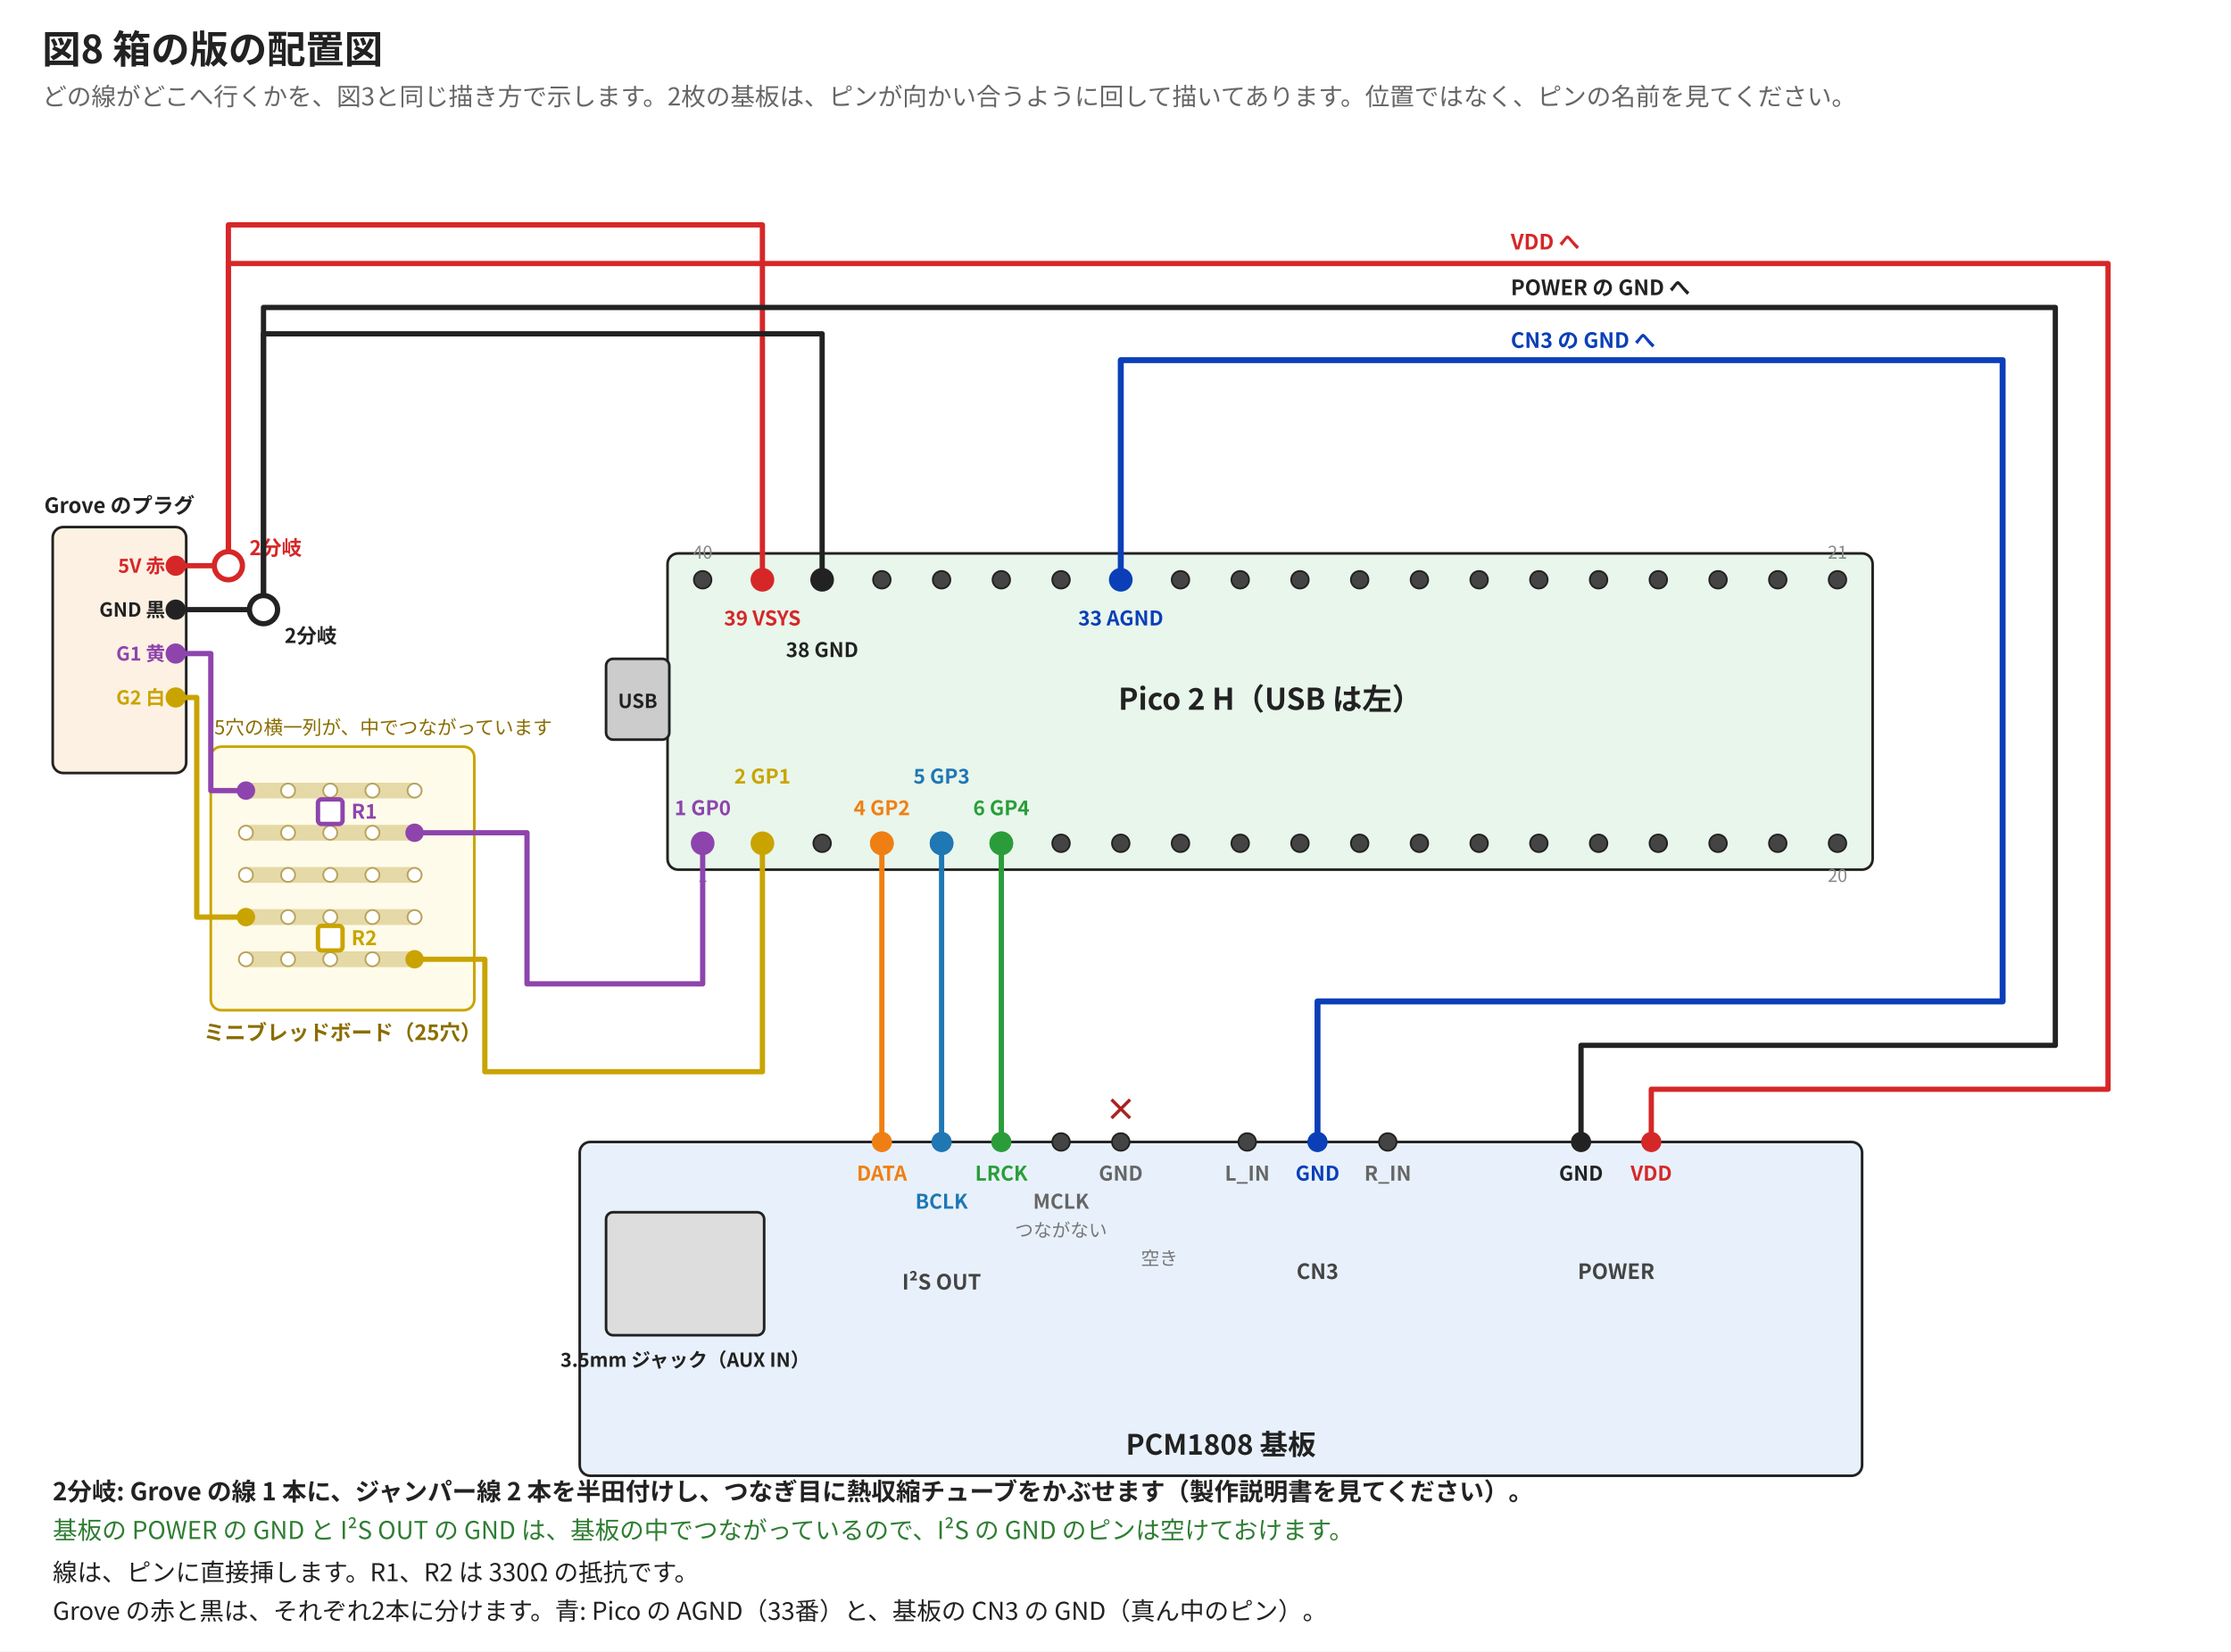
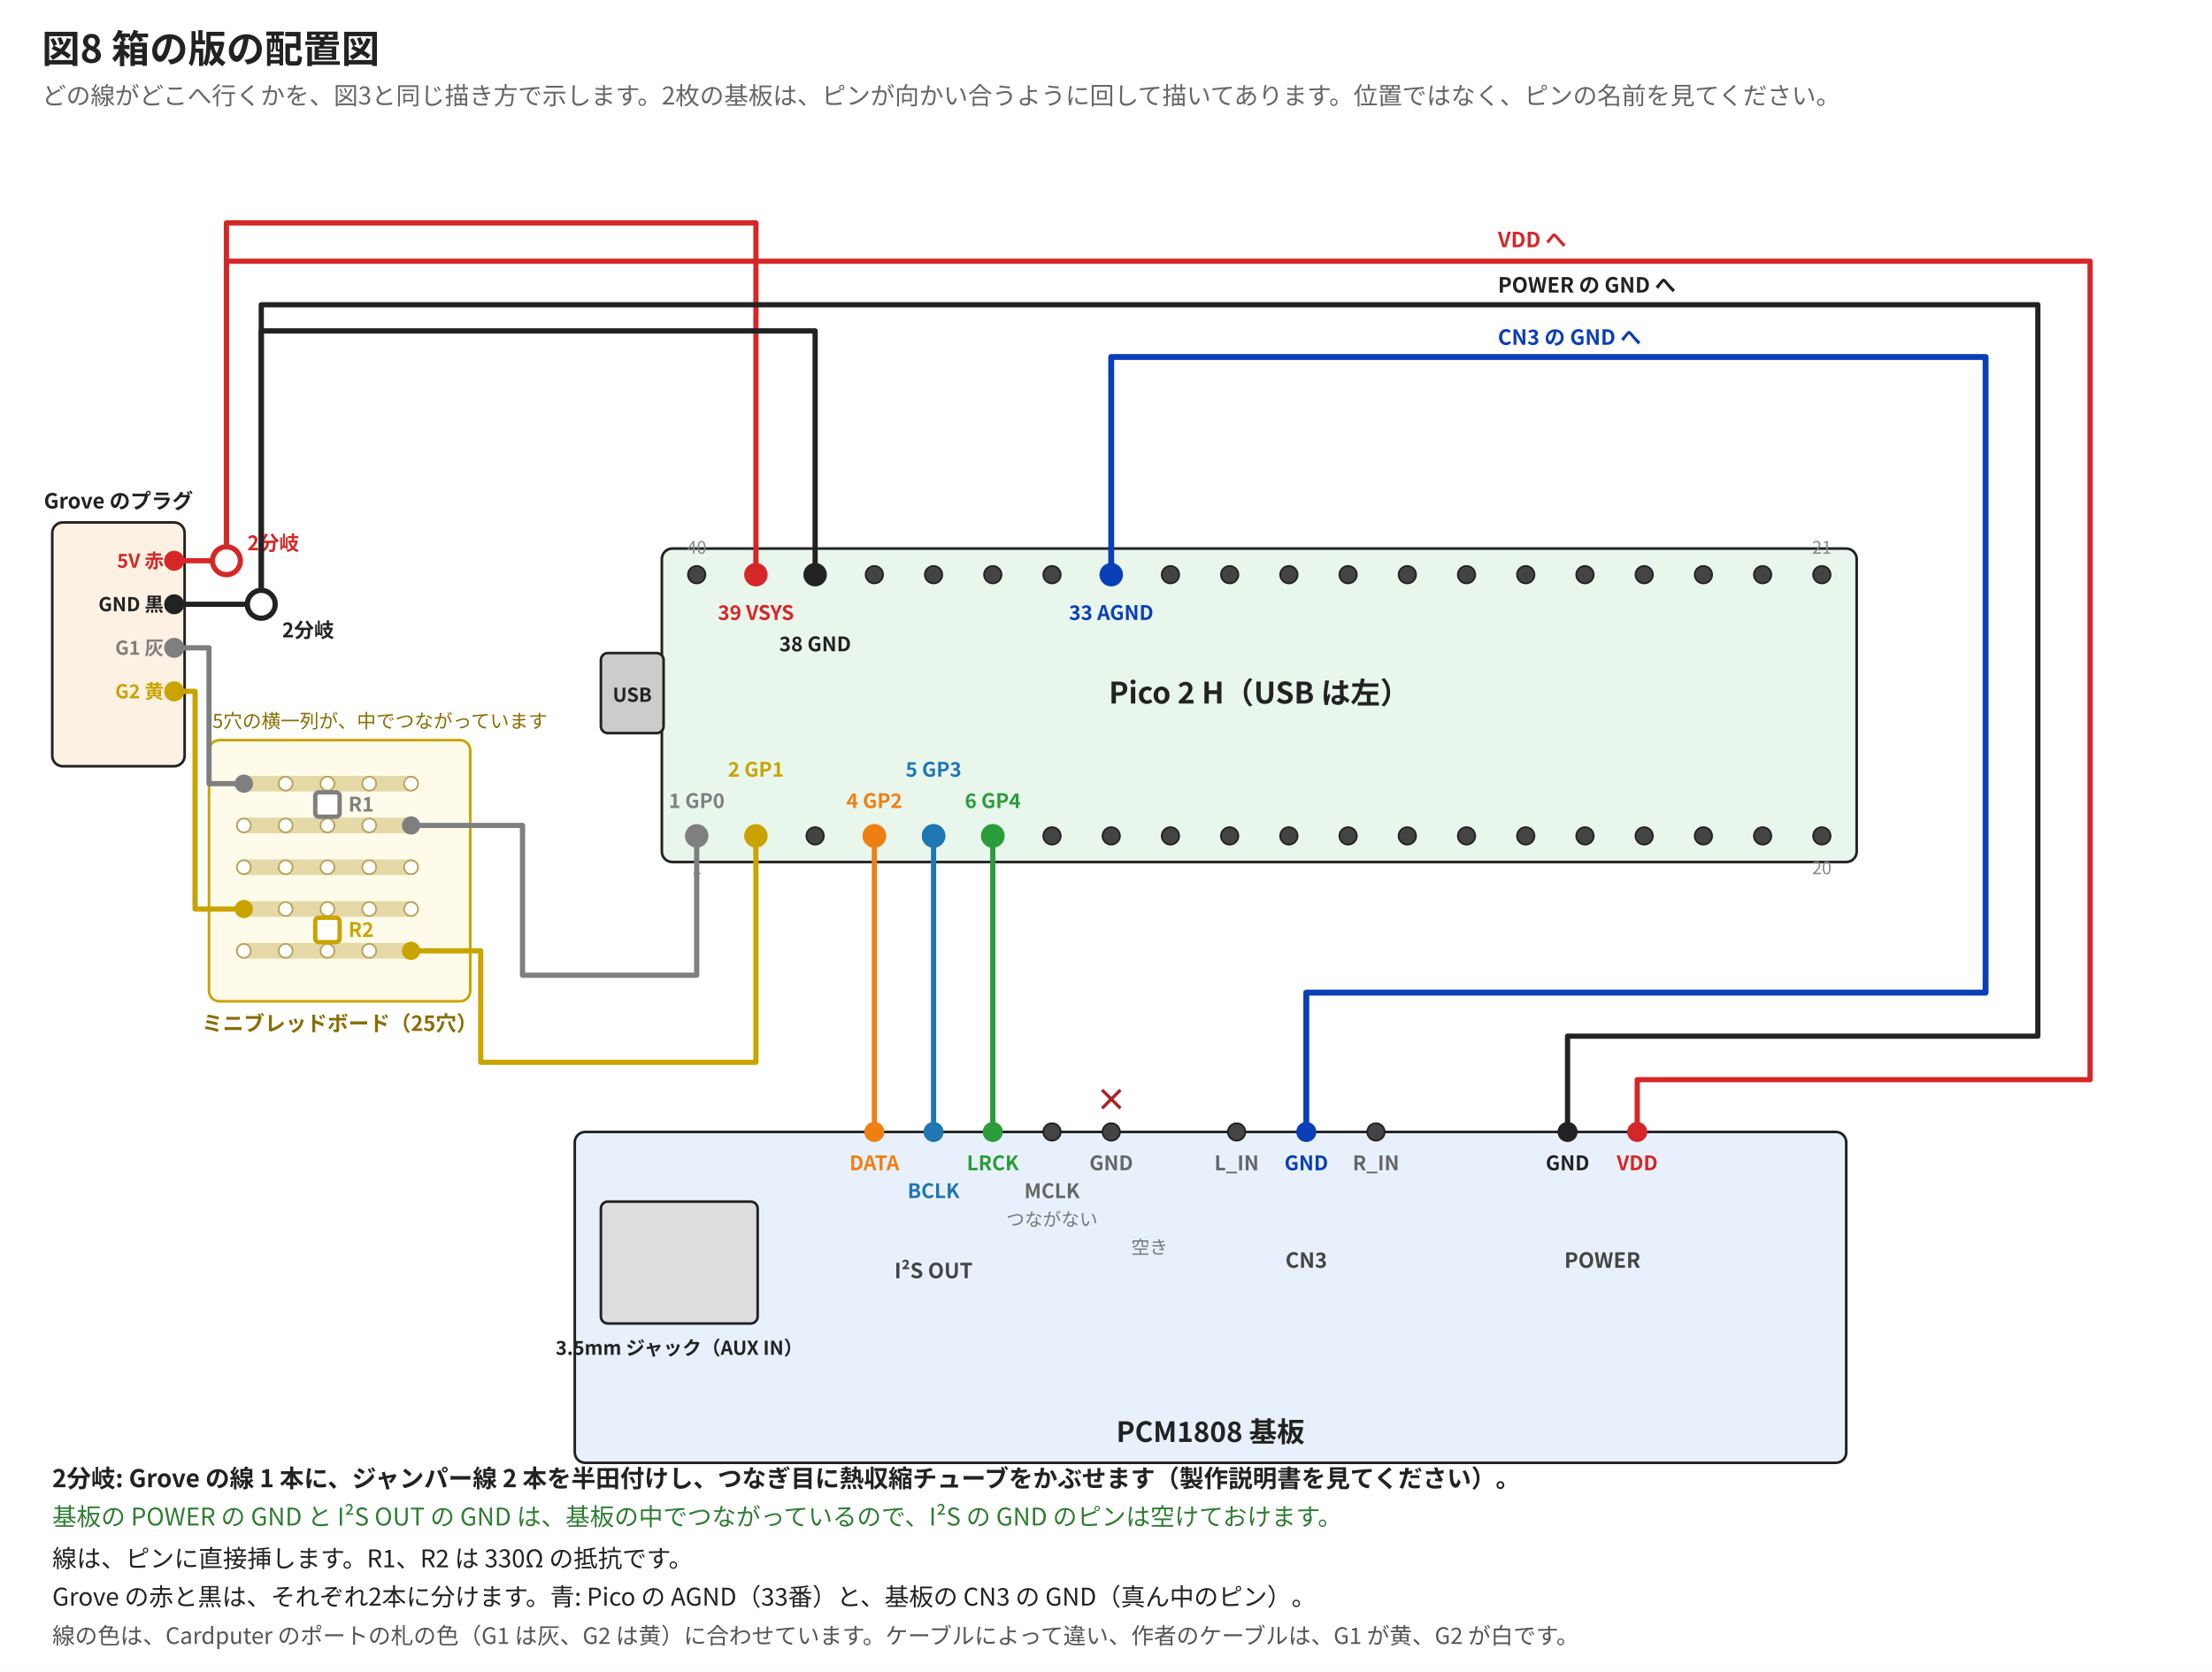
- <svg xmlns="http://www.w3.org/2000/svg" viewBox="0 0 1270 940" width="1270" height="940" font-family="'Hiragino Sans','Hiragino Kaku Gothic ProN','Noto Sans CJK JP','Noto Sans JP','Yu Gothic',Meiryo,sans-serif" role="img" aria-label="図8  箱の版の配置図">
-   <rect width="1270" height="940" fill="#ffffff" />
+ <svg xmlns="http://www.w3.org/2000/svg" viewBox="0 0 1270 960" width="1270" height="960" font-family="'Hiragino Sans','Hiragino Kaku Gothic ProN','Noto Sans CJK JP','Noto Sans JP','Yu Gothic',Meiryo,sans-serif" role="img" aria-label="図8  箱の版の配置図">
+   <rect width="1270" height="960" fill="#ffffff" />
  <text x="24" y="36" font-size="22" fill="#222" text-anchor="start" font-weight="700">図8  箱の版の配置図</text>
  <text x="24" y="60" font-size="14" fill="#666" text-anchor="start" font-weight="400">どの線がどこへ行くかを、図3と同じ描き方で示します。2枚の基板は、ピンが向かい合うように回して描いてあります。位置ではなく、ピンの名前を見てください。</text>
  <rect x="380" y="315" width="686" height="180" rx="6" fill="#e9f6ec" stroke="#222" stroke-width="1.5" />
  <rect x="345" y="375" width="36" height="46" rx="4" fill="#ccc" stroke="#222" stroke-width="1.5" />
  <text x="363" y="403" font-size="11" fill="#222" text-anchor="middle" font-weight="700">USB</text>
  <text x="723" y="404" font-size="17" fill="#222" text-anchor="middle" font-weight="700">Pico 2 H（USB は左）</text>
  <circle cx="400" cy="330" r="5" fill="#444" stroke="#222" stroke-width="1" />
  <circle cx="400" cy="480" r="5" fill="#444" stroke="#222" stroke-width="1" />
  <circle cx="434" cy="330" r="5" fill="#444" stroke="#222" stroke-width="1" />
  <circle cx="434" cy="480" r="5" fill="#444" stroke="#222" stroke-width="1" />
  <circle cx="468" cy="330" r="5" fill="#444" stroke="#222" stroke-width="1" />
  <circle cx="468" cy="480" r="5" fill="#444" stroke="#222" stroke-width="1" />
  <circle cx="502" cy="330" r="5" fill="#444" stroke="#222" stroke-width="1" />
  <circle cx="502" cy="480" r="5" fill="#444" stroke="#222" stroke-width="1" />
  <circle cx="536" cy="330" r="5" fill="#444" stroke="#222" stroke-width="1" />
  <circle cx="536" cy="480" r="5" fill="#444" stroke="#222" stroke-width="1" />
  <circle cx="570" cy="330" r="5" fill="#444" stroke="#222" stroke-width="1" />
  <circle cx="570" cy="480" r="5" fill="#444" stroke="#222" stroke-width="1" />
  <circle cx="604" cy="330" r="5" fill="#444" stroke="#222" stroke-width="1" />
  <circle cx="604" cy="480" r="5" fill="#444" stroke="#222" stroke-width="1" />
  <circle cx="638" cy="330" r="5" fill="#444" stroke="#222" stroke-width="1" />
  <circle cx="638" cy="480" r="5" fill="#444" stroke="#222" stroke-width="1" />
  <circle cx="672" cy="330" r="5" fill="#444" stroke="#222" stroke-width="1" />
  <circle cx="672" cy="480" r="5" fill="#444" stroke="#222" stroke-width="1" />
  <circle cx="706" cy="330" r="5" fill="#444" stroke="#222" stroke-width="1" />
  <circle cx="706" cy="480" r="5" fill="#444" stroke="#222" stroke-width="1" />
  <circle cx="740" cy="330" r="5" fill="#444" stroke="#222" stroke-width="1" />
  <circle cx="740" cy="480" r="5" fill="#444" stroke="#222" stroke-width="1" />
  <circle cx="774" cy="330" r="5" fill="#444" stroke="#222" stroke-width="1" />
  <circle cx="774" cy="480" r="5" fill="#444" stroke="#222" stroke-width="1" />
  <circle cx="808" cy="330" r="5" fill="#444" stroke="#222" stroke-width="1" />
  <circle cx="808" cy="480" r="5" fill="#444" stroke="#222" stroke-width="1" />
  <circle cx="842" cy="330" r="5" fill="#444" stroke="#222" stroke-width="1" />
  <circle cx="842" cy="480" r="5" fill="#444" stroke="#222" stroke-width="1" />
  <circle cx="876" cy="330" r="5" fill="#444" stroke="#222" stroke-width="1" />
  <circle cx="876" cy="480" r="5" fill="#444" stroke="#222" stroke-width="1" />
  <circle cx="910" cy="330" r="5" fill="#444" stroke="#222" stroke-width="1" />
  <circle cx="910" cy="480" r="5" fill="#444" stroke="#222" stroke-width="1" />
  <circle cx="944" cy="330" r="5" fill="#444" stroke="#222" stroke-width="1" />
  <circle cx="944" cy="480" r="5" fill="#444" stroke="#222" stroke-width="1" />
  <circle cx="978" cy="330" r="5" fill="#444" stroke="#222" stroke-width="1" />
  <circle cx="978" cy="480" r="5" fill="#444" stroke="#222" stroke-width="1" />
  <circle cx="1012" cy="330" r="5" fill="#444" stroke="#222" stroke-width="1" />
  <circle cx="1012" cy="480" r="5" fill="#444" stroke="#222" stroke-width="1" />
  <circle cx="1046" cy="330" r="5" fill="#444" stroke="#222" stroke-width="1" />
  <circle cx="1046" cy="480" r="5" fill="#444" stroke="#222" stroke-width="1" />
  <circle cx="434" cy="330" r="6" fill="#d62728" stroke="#d62728" stroke-width="1.5" />
  <text x="434" y="356" font-size="11.5" fill="#d62728" text-anchor="middle" font-weight="700">39 VSYS</text>
  <circle cx="468" cy="330" r="6" fill="#222222" stroke="#222222" stroke-width="1.5" />
  <text x="468" y="374" font-size="11.5" fill="#222222" text-anchor="middle" font-weight="700">38 GND</text>
  <circle cx="638" cy="330" r="6" fill="#0b3fb8" stroke="#0b3fb8" stroke-width="1.5" />
  <text x="638" y="356" font-size="11.5" fill="#0b3fb8" text-anchor="middle" font-weight="700">33 AGND</text>
-   <circle cx="400" cy="480" r="6" fill="#8e44ad" stroke="#8e44ad" stroke-width="1.5" />
-   <text x="400" y="464" font-size="11.5" fill="#8e44ad" text-anchor="middle" font-weight="700">1 GP0</text>
+   <circle cx="400" cy="480" r="6" fill="#7f7f7f" stroke="#7f7f7f" stroke-width="1.5" />
+   <text x="400" y="464" font-size="11.5" fill="#7f7f7f" text-anchor="middle" font-weight="700">1 GP0</text>
  <circle cx="434" cy="480" r="6" fill="#c9a400" stroke="#c9a400" stroke-width="1.5" />
  <text x="434" y="446" font-size="11.5" fill="#c9a400" text-anchor="middle" font-weight="700">2 GP1</text>
  <circle cx="502" cy="480" r="6" fill="#f07f13" stroke="#f07f13" stroke-width="1.5" />
  <text x="502" y="464" font-size="11.5" fill="#f07f13" text-anchor="middle" font-weight="700">4 GP2</text>
  <circle cx="536" cy="480" r="6" fill="#1f77b4" stroke="#1f77b4" stroke-width="1.5" />
  <text x="536" y="446" font-size="11.5" fill="#1f77b4" text-anchor="middle" font-weight="700">5 GP3</text>
  <circle cx="570" cy="480" r="6" fill="#2a9d3a" stroke="#2a9d3a" stroke-width="1.5" />
  <text x="570" y="464" font-size="11.5" fill="#2a9d3a" text-anchor="middle" font-weight="700">6 GP4</text>
  <text x="400" y="318" font-size="10" fill="#888" text-anchor="middle" font-weight="400">40</text>
  <text x="1046" y="318" font-size="10" fill="#888" text-anchor="middle" font-weight="400">21</text>
  <text x="400" y="502" font-size="10" fill="#888" text-anchor="middle" font-weight="400">1</text>
  <text x="1046" y="502" font-size="10" fill="#888" text-anchor="middle" font-weight="400">20</text>
  <rect x="30" y="300" width="76" height="140" rx="6" fill="#fdf1e3" stroke="#222" stroke-width="1.5" />
  <text x="68" y="292" font-size="12" fill="#222" text-anchor="middle" font-weight="700">Grove のプラグ</text>
  <circle cx="100" cy="322" r="5" fill="#d62728" stroke="#d62728" stroke-width="1.5" />
  <text x="94" y="326" font-size="11" fill="#d62728" text-anchor="end" font-weight="700">5V 赤</text>
  <circle cx="100" cy="347" r="5" fill="#222222" stroke="#222222" stroke-width="1.5" />
  <text x="94" y="351" font-size="11" fill="#222222" text-anchor="end" font-weight="700">GND 黒</text>
-   <circle cx="100" cy="372" r="5" fill="#8e44ad" stroke="#8e44ad" stroke-width="1.5" />
-   <text x="94" y="376" font-size="11" fill="#8e44ad" text-anchor="end" font-weight="700">G1 黄</text>
+   <circle cx="100" cy="372" r="5" fill="#7f7f7f" stroke="#7f7f7f" stroke-width="1.5" />
+   <text x="94" y="376" font-size="11" fill="#7f7f7f" text-anchor="end" font-weight="700">G1 灰</text>
  <circle cx="100" cy="397" r="5" fill="#c9a400" stroke="#c9a400" stroke-width="1.5" />
-   <text x="94" y="401" font-size="11" fill="#c9a400" text-anchor="end" font-weight="700">G2 白</text>
+   <text x="94" y="401" font-size="11" fill="#c9a400" text-anchor="end" font-weight="700">G2 黄</text>
  <rect x="120" y="425" width="150" height="150" rx="6" fill="#fffbea" stroke="#c9a400" stroke-width="1.5" />
  <text x="195" y="592" font-size="12" fill="#8a6d00" text-anchor="middle" font-weight="700">ミニブレッドボード（25穴）</text>
  <line x1="140" y1="450" x2="236" y2="450" stroke="#e5d9a8" stroke-width="9" stroke-linecap="round" />
  <circle cx="140" cy="450" r="4" fill="#fff" stroke="#b9a35a" stroke-width="1" />
  <circle cx="164" cy="450" r="4" fill="#fff" stroke="#b9a35a" stroke-width="1" />
  <circle cx="188" cy="450" r="4" fill="#fff" stroke="#b9a35a" stroke-width="1" />
  <circle cx="212" cy="450" r="4" fill="#fff" stroke="#b9a35a" stroke-width="1" />
  <circle cx="236" cy="450" r="4" fill="#fff" stroke="#b9a35a" stroke-width="1" />
  <line x1="140" y1="474" x2="236" y2="474" stroke="#e5d9a8" stroke-width="9" stroke-linecap="round" />
  <circle cx="140" cy="474" r="4" fill="#fff" stroke="#b9a35a" stroke-width="1" />
  <circle cx="164" cy="474" r="4" fill="#fff" stroke="#b9a35a" stroke-width="1" />
  <circle cx="188" cy="474" r="4" fill="#fff" stroke="#b9a35a" stroke-width="1" />
  <circle cx="212" cy="474" r="4" fill="#fff" stroke="#b9a35a" stroke-width="1" />
  <circle cx="236" cy="474" r="4" fill="#fff" stroke="#b9a35a" stroke-width="1" />
  <line x1="140" y1="498" x2="236" y2="498" stroke="#e5d9a8" stroke-width="9" stroke-linecap="round" />
  <circle cx="140" cy="498" r="4" fill="#fff" stroke="#b9a35a" stroke-width="1" />
  <circle cx="164" cy="498" r="4" fill="#fff" stroke="#b9a35a" stroke-width="1" />
  <circle cx="188" cy="498" r="4" fill="#fff" stroke="#b9a35a" stroke-width="1" />
  <circle cx="212" cy="498" r="4" fill="#fff" stroke="#b9a35a" stroke-width="1" />
  <circle cx="236" cy="498" r="4" fill="#fff" stroke="#b9a35a" stroke-width="1" />
  <line x1="140" y1="522" x2="236" y2="522" stroke="#e5d9a8" stroke-width="9" stroke-linecap="round" />
  <circle cx="140" cy="522" r="4" fill="#fff" stroke="#b9a35a" stroke-width="1" />
  <circle cx="164" cy="522" r="4" fill="#fff" stroke="#b9a35a" stroke-width="1" />
  <circle cx="188" cy="522" r="4" fill="#fff" stroke="#b9a35a" stroke-width="1" />
  <circle cx="212" cy="522" r="4" fill="#fff" stroke="#b9a35a" stroke-width="1" />
  <circle cx="236" cy="522" r="4" fill="#fff" stroke="#b9a35a" stroke-width="1" />
  <line x1="140" y1="546" x2="236" y2="546" stroke="#e5d9a8" stroke-width="9" stroke-linecap="round" />
  <circle cx="140" cy="546" r="4" fill="#fff" stroke="#b9a35a" stroke-width="1" />
  <circle cx="164" cy="546" r="4" fill="#fff" stroke="#b9a35a" stroke-width="1" />
  <circle cx="188" cy="546" r="4" fill="#fff" stroke="#b9a35a" stroke-width="1" />
  <circle cx="212" cy="546" r="4" fill="#fff" stroke="#b9a35a" stroke-width="1" />
  <circle cx="236" cy="546" r="4" fill="#fff" stroke="#b9a35a" stroke-width="1" />
  <text x="122" y="418" font-size="11" fill="#8a6d00" text-anchor="start" font-weight="400">5穴の横一列が、中でつながっています</text>
-   <rect x="181" y="455" width="14" height="14" rx="2" fill="#fff" stroke="#8e44ad" stroke-width="2.5" />
-   <text x="200" y="466.0" font-size="11.5" fill="#8e44ad" text-anchor="start" font-weight="700">R1</text>
+   <rect x="181" y="455" width="14" height="14" rx="2" fill="#fff" stroke="#7f7f7f" stroke-width="2.5" />
+   <text x="200" y="466.0" font-size="11.5" fill="#7f7f7f" text-anchor="start" font-weight="700">R1</text>
  <rect x="181" y="527" width="14" height="14" rx="2" fill="#fff" stroke="#c9a400" stroke-width="2.5" />
  <text x="200" y="538.0" font-size="11.5" fill="#c9a400" text-anchor="start" font-weight="700">R2</text>
-   <path d="M100 372 L120 372 L120 450 L140 450" fill="none" stroke="#8e44ad" stroke-width="3" stroke-linecap="round" stroke-linejoin="round" />
-   <circle cx="140" cy="450" r="4.5" fill="#8e44ad" stroke="#8e44ad" stroke-width="1.5" />
+   <path d="M100 372 L120 372 L120 450 L140 450" fill="none" stroke="#7f7f7f" stroke-width="3" stroke-linecap="round" stroke-linejoin="round" />
+   <circle cx="140" cy="450" r="4.5" fill="#7f7f7f" stroke="#7f7f7f" stroke-width="1.5" />
  <path d="M100 397 L112 397 L112 522 L140 522" fill="none" stroke="#c9a400" stroke-width="3" stroke-linecap="round" stroke-linejoin="round" />
  <circle cx="140" cy="522" r="4.5" fill="#c9a400" stroke="#c9a400" stroke-width="1.5" />
-   <path d="M236 474 L300 474 L300 560 L400 560 L400 480" fill="none" stroke="#8e44ad" stroke-width="3" stroke-linecap="round" stroke-linejoin="round" />
-   <circle cx="236" cy="474" r="4.5" fill="#8e44ad" stroke="#8e44ad" stroke-width="1.5" />
+   <path d="M236 474 L300 474 L300 560 L400 560 L400 480" fill="none" stroke="#7f7f7f" stroke-width="3" stroke-linecap="round" stroke-linejoin="round" />
+   <circle cx="236" cy="474" r="4.5" fill="#7f7f7f" stroke="#7f7f7f" stroke-width="1.5" />
  <path d="M236 546 L276 546 L276 610 L434 610 L434 480" fill="none" stroke="#c9a400" stroke-width="3" stroke-linecap="round" stroke-linejoin="round" />
  <circle cx="236" cy="546" r="4.5" fill="#c9a400" stroke="#c9a400" stroke-width="1.5" />
  <rect x="330" y="650" width="730" height="190" rx="6" fill="#e8f1fb" stroke="#222" stroke-width="1.5" />
  <text x="695" y="828" font-size="16" fill="#222" text-anchor="middle" font-weight="700">PCM1808 基板</text>
  <rect x="345" y="690" width="90" height="70" rx="4" fill="#ddd" stroke="#222" stroke-width="1.5" />
  <text x="390" y="778" font-size="11" fill="#222" text-anchor="middle" font-weight="700">3.5mm ジャック（AUX IN）</text>
  <circle cx="502" cy="650" r="5" fill="#444" stroke="#222" stroke-width="1" />
  <text x="502" y="672" font-size="11.5" fill="#f07f13" text-anchor="middle" font-weight="700">DATA</text>
  <path d="M502 480 L502 650" fill="none" stroke="#f07f13" stroke-width="3" stroke-linecap="round" stroke-linejoin="round" />
  <circle cx="502" cy="480" r="6" fill="#f07f13" stroke="#f07f13" stroke-width="1.5" />
  <circle cx="502" cy="650" r="5" fill="#f07f13" stroke="#f07f13" stroke-width="1.5" />
  <circle cx="536" cy="650" r="5" fill="#444" stroke="#222" stroke-width="1" />
  <text x="536" y="688" font-size="11.5" fill="#1f77b4" text-anchor="middle" font-weight="700">BCLK</text>
  <path d="M536 480 L536 650" fill="none" stroke="#1f77b4" stroke-width="3" stroke-linecap="round" stroke-linejoin="round" />
  <circle cx="536" cy="480" r="6" fill="#1f77b4" stroke="#1f77b4" stroke-width="1.5" />
  <circle cx="536" cy="650" r="5" fill="#1f77b4" stroke="#1f77b4" stroke-width="1.5" />
  <circle cx="570" cy="650" r="5" fill="#444" stroke="#222" stroke-width="1" />
  <text x="570" y="672" font-size="11.5" fill="#2a9d3a" text-anchor="middle" font-weight="700">LRCK</text>
  <path d="M570 480 L570 650" fill="none" stroke="#2a9d3a" stroke-width="3" stroke-linecap="round" stroke-linejoin="round" />
  <circle cx="570" cy="480" r="6" fill="#2a9d3a" stroke="#2a9d3a" stroke-width="1.5" />
  <circle cx="570" cy="650" r="5" fill="#2a9d3a" stroke="#2a9d3a" stroke-width="1.5" />
  <circle cx="604" cy="650" r="5" fill="#444" stroke="#222" stroke-width="1" />
  <text x="604" y="688" font-size="11.5" fill="#666" text-anchor="middle" font-weight="700">MCLK</text>
  <circle cx="638" cy="650" r="5" fill="#444" stroke="#222" stroke-width="1" />
  <text x="638" y="672" font-size="11.5" fill="#666" text-anchor="middle" font-weight="700">GND</text>
  <text x="604" y="704" font-size="10.5" fill="#777" text-anchor="middle" font-weight="400">つながない</text>
  <text x="660" y="720" font-size="10.5" fill="#777" text-anchor="middle" font-weight="400">空き</text>
  <text x="638" y="638" font-size="18" fill="#aa2222" text-anchor="middle" font-weight="700">×</text>
  <text x="536" y="734" font-size="12" fill="#444" text-anchor="middle" font-weight="700">I²S OUT</text>
  <circle cx="710" cy="650" r="5" fill="#444" stroke="#222" stroke-width="1" />
  <text x="710" y="672" font-size="11.5" fill="#666" text-anchor="middle" font-weight="700">L_IN</text>
  <circle cx="750" cy="650" r="5" fill="#444" stroke="#222" stroke-width="1" />
  <text x="750" y="672" font-size="11.5" fill="#0b3fb8" text-anchor="middle" font-weight="700">GND</text>
  <circle cx="790" cy="650" r="5" fill="#444" stroke="#222" stroke-width="1" />
  <text x="790" y="672" font-size="11.5" fill="#666" text-anchor="middle" font-weight="700">R_IN</text>
  <text x="750" y="728" font-size="12" fill="#444" text-anchor="middle" font-weight="700">CN3</text>
  <circle cx="900" cy="650" r="5" fill="#444" stroke="#222" stroke-width="1" />
  <text x="900" y="672" font-size="11.5" fill="#222222" text-anchor="middle" font-weight="700">GND</text>
  <circle cx="940" cy="650" r="5" fill="#444" stroke="#222" stroke-width="1" />
  <text x="940" y="672" font-size="11.5" fill="#d62728" text-anchor="middle" font-weight="700">VDD</text>
  <text x="920" y="728" font-size="12" fill="#444" text-anchor="middle" font-weight="700">POWER</text>
  <path d="M100 322 L130 322 L130 150 L1200 150 L1200 620 L940 620 L940 650" fill="none" stroke="#d62728" stroke-width="3" stroke-linecap="round" stroke-linejoin="round" />
  <path d="M130 322 L130 128 L434 128 L434 330" fill="none" stroke="#d62728" stroke-width="3" stroke-linecap="round" stroke-linejoin="round" />
  <circle cx="940" cy="650" r="5" fill="#d62728" stroke="#d62728" stroke-width="1.5" />
  <circle cx="130" cy="322" r="8" fill="#fff" stroke="#d62728" stroke-width="3" />
  <text x="142" y="316" font-size="11.5" fill="#d62728" text-anchor="start" font-weight="700">2分岐</text>
  <path d="M100 347 L150 347 L150 175 L1170 175 L1170 595 L900 595 L900 650" fill="none" stroke="#222222" stroke-width="3" stroke-linecap="round" stroke-linejoin="round" />
  <path d="M150 347 L150 190 L468 190 L468 330" fill="none" stroke="#222222" stroke-width="3" stroke-linecap="round" stroke-linejoin="round" />
  <circle cx="900" cy="650" r="5" fill="#222222" stroke="#222222" stroke-width="1.5" />
  <circle cx="150" cy="347" r="8" fill="#fff" stroke="#222222" stroke-width="3" />
  <text x="162" y="366" font-size="11.5" fill="#222222" text-anchor="start" font-weight="700">2分岐</text>
  <path d="M638 330 L638 205 L1140 205 L1140 570 L750 570 L750 650" fill="none" stroke="#0b3fb8" stroke-width="3.4" stroke-linecap="round" stroke-linejoin="round" />
  <circle cx="750" cy="650" r="5" fill="#0b3fb8" stroke="#0b3fb8" stroke-width="1.5" />
  <text x="860" y="142" font-size="12" fill="#d62728" text-anchor="start" font-weight="700">VDD へ</text>
  <text x="860" y="168" font-size="12" fill="#222222" text-anchor="start" font-weight="700">POWER の GND へ</text>
  <text x="860" y="198" font-size="12" fill="#0b3fb8" text-anchor="start" font-weight="700">CN3 の GND へ</text>
  <text x="30" y="854" font-size="14" fill="#222" text-anchor="start" font-weight="700">2分岐: Grove の線 1 本に、ジャンパー線 2 本を半田付けし、つなぎ目に熱収縮チューブをかぶせます（製作説明書を見てください）。</text>
  <text x="30" y="876" font-size="14" fill="#2e7d32" text-anchor="start" font-weight="400">基板の POWER の GND と I²S OUT の GND は、基板の中でつながっているので、I²S の GND のピンは空けておけます。</text>
  <text x="30" y="900" font-size="14" fill="#222" text-anchor="start" font-weight="400">線は、ピンに直接挿します。R1、R2 は 330Ω の抵抗です。</text>
  <text x="30" y="922" font-size="14" fill="#222" text-anchor="start" font-weight="400">Grove の赤と黒は、それぞれ2本に分けます。青: Pico の AGND（33番）と、基板の CN3 の GND（真ん中のピン）。</text>
+   <text x="30" y="944" font-size="13" fill="#555" text-anchor="start" font-weight="400">線の色は、Cardputer のポートの札の色（G1 は灰、G2 は黄）に合わせています。ケーブルによって違い、作者のケーブルは、G1 が黄、G2 が白です。</text>
</svg>
